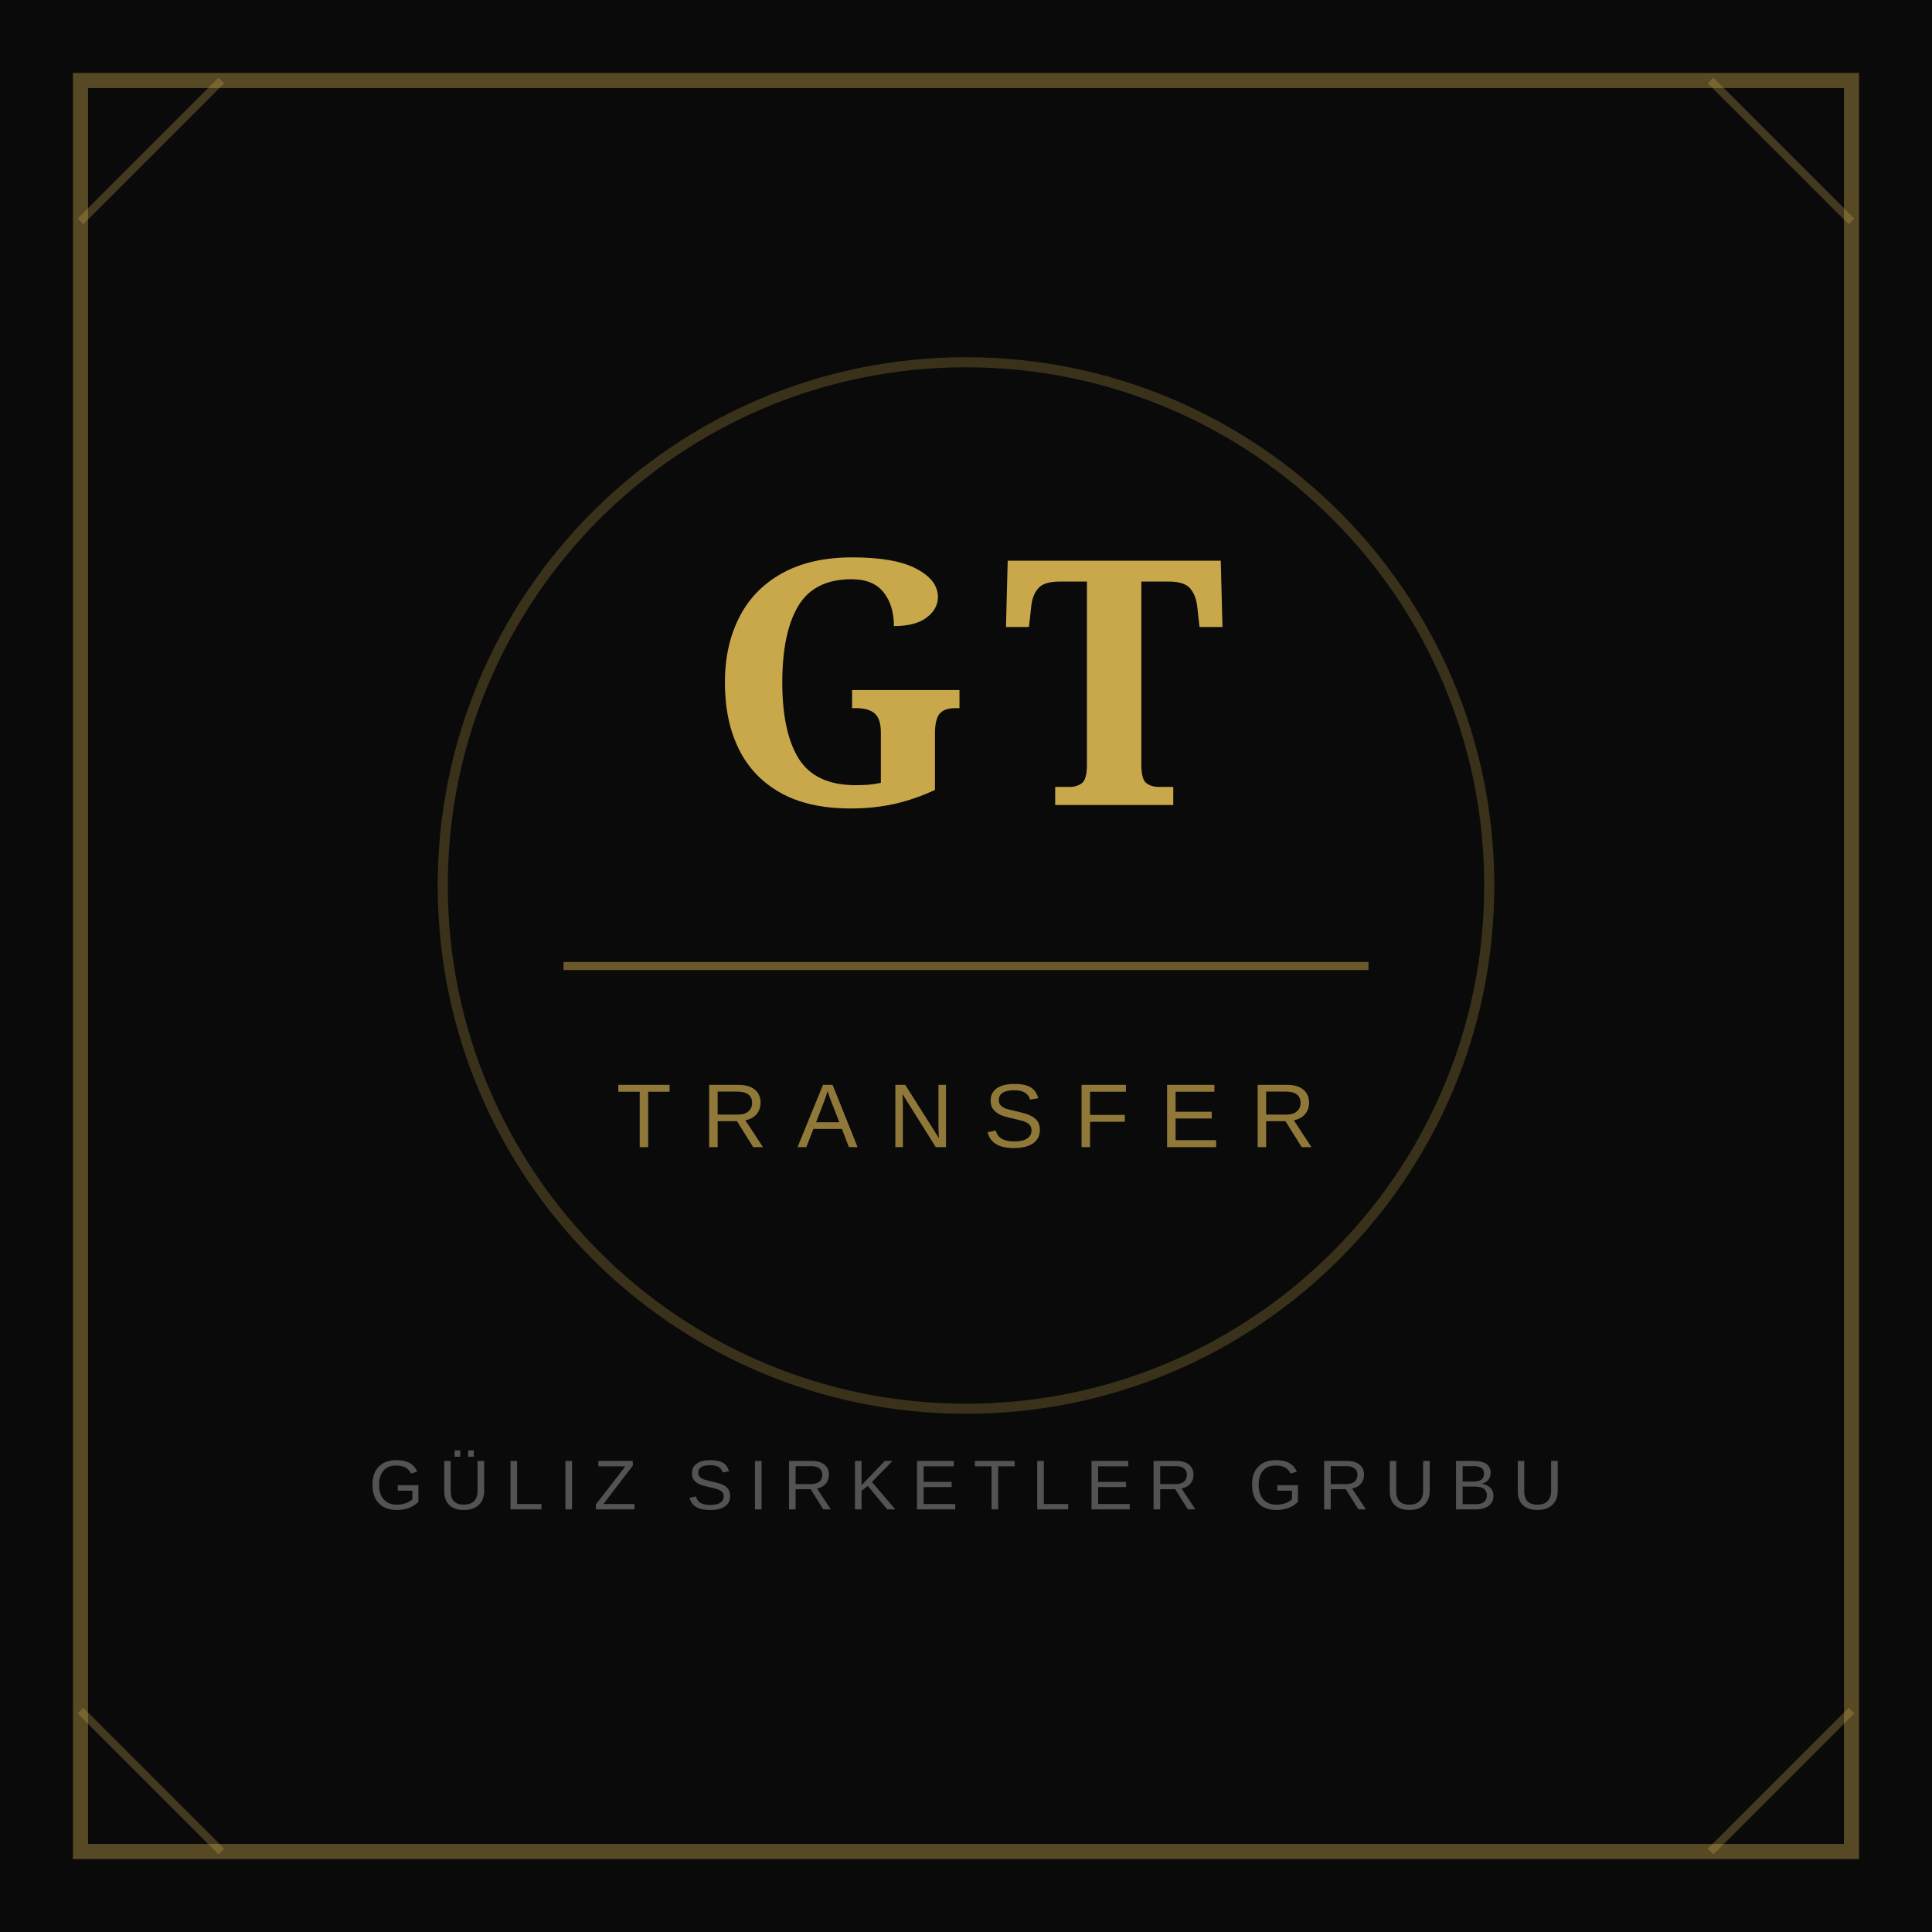
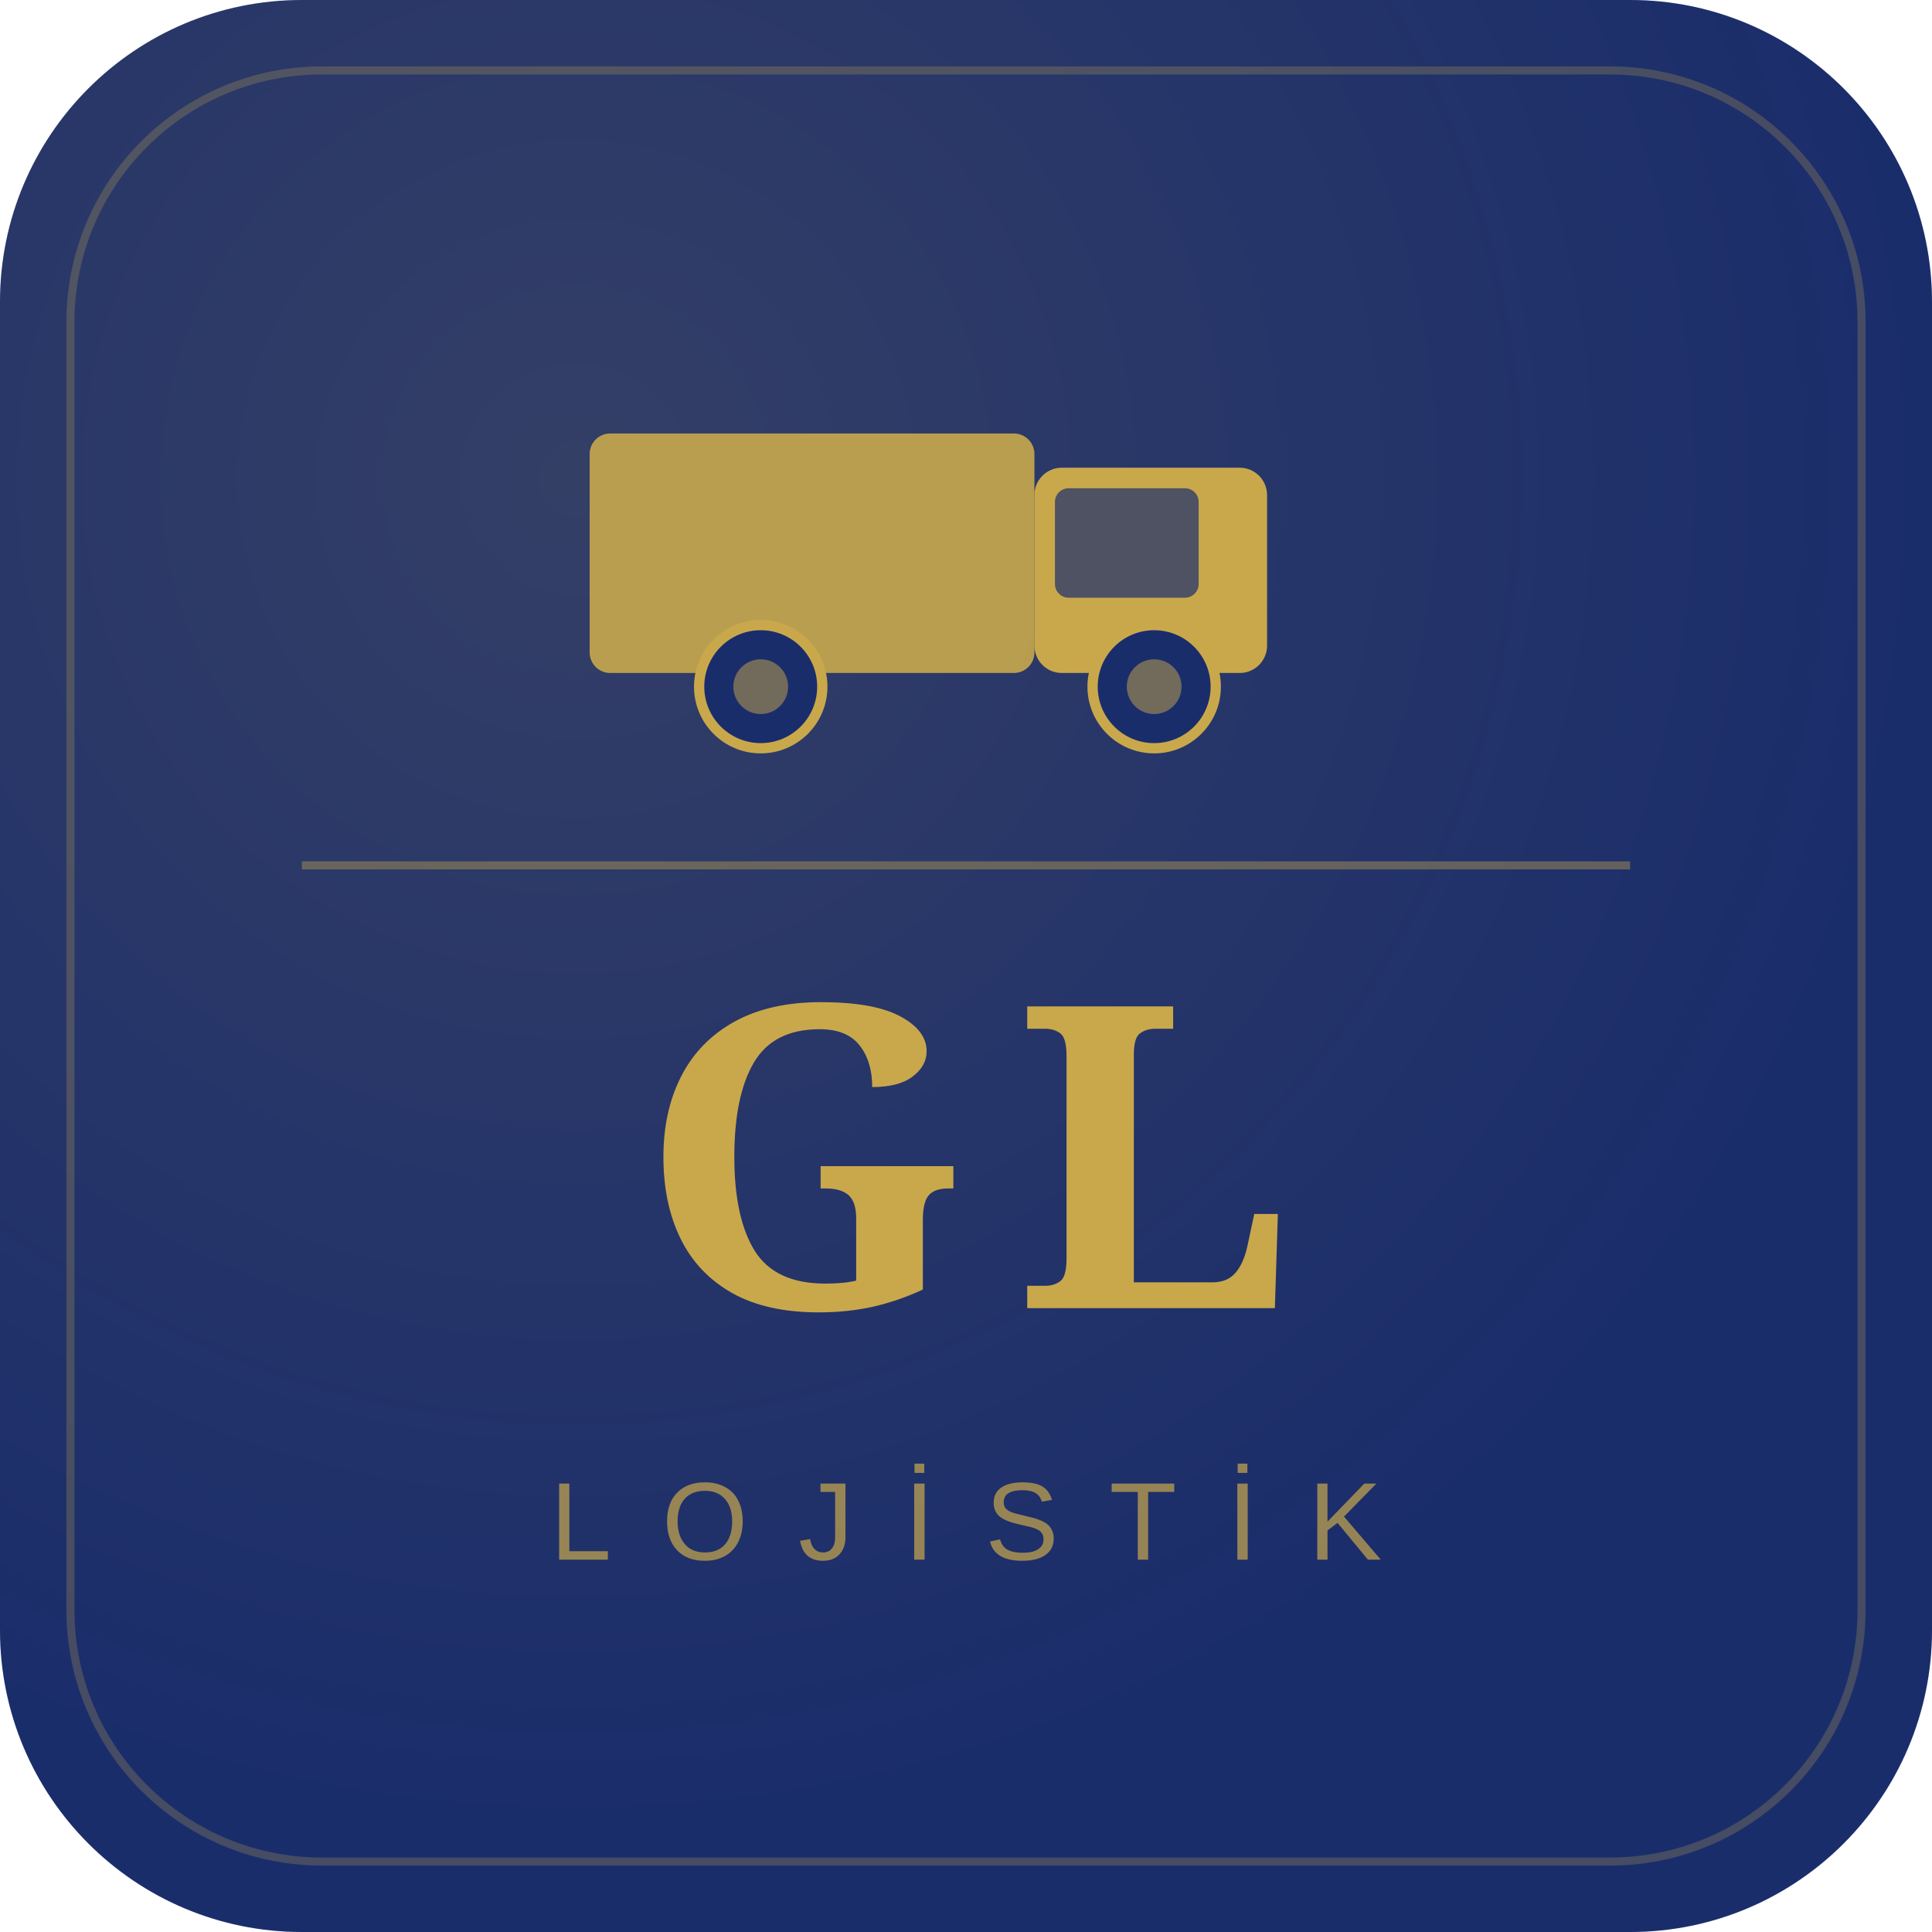
<svg xmlns="http://www.w3.org/2000/svg" viewBox="0 0 192 192">
-   <rect width="192" height="192" fill="#0A0A0A" />
-   <rect x="8" y="8" width="176" height="176" fill="none" stroke="#C9A84C" stroke-width="1.5" opacity="0.4" />
-   <circle cx="96" cy="88" r="52" fill="none" stroke="#C9A84C" stroke-width="1" opacity="0.25" />
-   <text x="96" y="80" font-family="Georgia, serif" font-size="34" font-weight="600" fill="#C9A84C" text-anchor="middle" letter-spacing="4">GT</text>
-   <line x1="56" y1="96" x2="136" y2="96" stroke="#C9A84C" stroke-width="0.8" opacity="0.5" />
-   <text x="96" y="114" font-family="Arial, sans-serif" font-size="9" font-weight="400" fill="#C9A84C" text-anchor="middle" letter-spacing="3" opacity="0.7">TRANSFER</text>
-   <line x1="8" y1="22" x2="22" y2="8" stroke="#C9A84C" stroke-width="0.8" opacity="0.3" />
-   <line x1="170" y1="8" x2="184" y2="22" stroke="#C9A84C" stroke-width="0.8" opacity="0.3" />
-   <line x1="8" y1="170" x2="22" y2="184" stroke="#C9A84C" stroke-width="0.8" opacity="0.3" />
-   <line x1="170" y1="184" x2="184" y2="170" stroke="#C9A84C" stroke-width="0.8" opacity="0.3" />
-   <text x="96" y="150" font-family="Arial, sans-serif" font-size="7" fill="rgba(255,255,255,0.3)" text-anchor="middle" letter-spacing="1.5">GÜLIZ SIRKETLER GRUBU</text>
+   <rect width="192" height="192" rx="30" fill="#1A2D6B" />
+   <rect width="192" height="192" rx="30" fill="url(#g2)" opacity="0.15" />
+   <defs>
+     <radialGradient id="g2" cx="30%" cy="25%" r="70%">
+       <stop offset="0%" stop-color="#C9A84C" />
+       <stop offset="100%" stop-color="#1A2D6B" />
+     </radialGradient>
+   </defs>
+   <rect x="7" y="7" width="178" height="178" rx="25" fill="none" stroke="#C9A84C" stroke-width="0.8" opacity="0.25" />
+   <g transform="translate(96,56) scale(0.34)">
+     <rect x="-110" y="-38" width="130" height="70" rx="6" fill="#C9A84C" opacity="0.9" />
+     <rect x="20" y="-28" width="68" height="60" rx="8" fill="#C9A84C" />
+     <rect x="26" y="-22" width="42" height="32" rx="4" fill="#1A2D6B" opacity="0.7" />
+     <circle cx="-60" cy="36" r="18" fill="#1A2D6B" stroke="#C9A84C" stroke-width="3" />
+     <circle cx="-60" cy="36" r="8" fill="#C9A84C" opacity="0.5" />
+     <circle cx="55" cy="36" r="18" fill="#1A2D6B" stroke="#C9A84C" stroke-width="3" />
+     <circle cx="55" cy="36" r="8" fill="#C9A84C" opacity="0.5" />
+   </g>
+   <line x1="30" y1="86" x2="162" y2="86" stroke="#C9A84C" stroke-width="0.8" opacity="0.4" />
+   <text x="96" y="130" font-family="Georgia, serif" font-size="42" font-weight="700" fill="#C9A84C" text-anchor="middle" letter-spacing="5">GL</text>
+   <text x="96" y="155" font-family="Arial, sans-serif" font-size="11" fill="rgba(201,168,76,0.7)" text-anchor="middle" letter-spacing="5">LOJİSTİK</text>
</svg>
